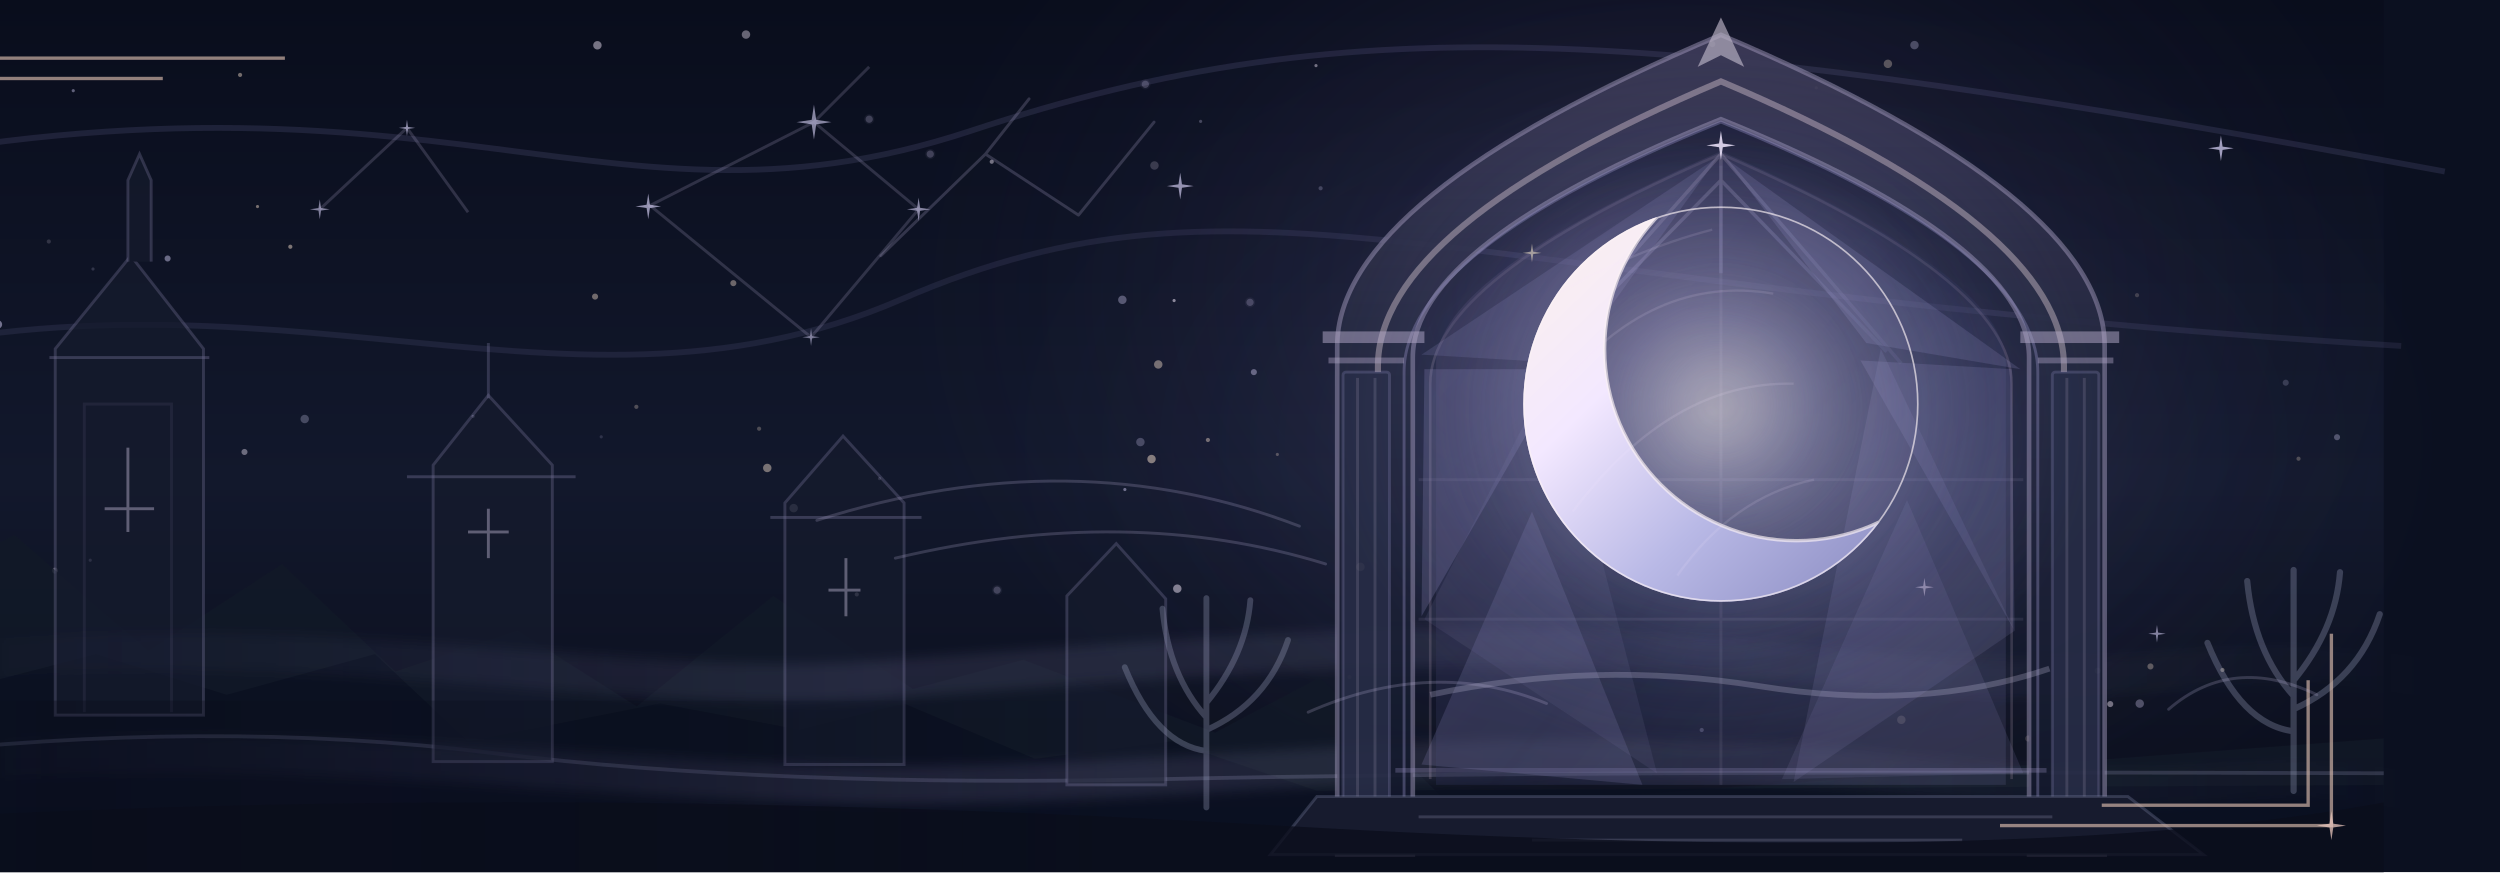
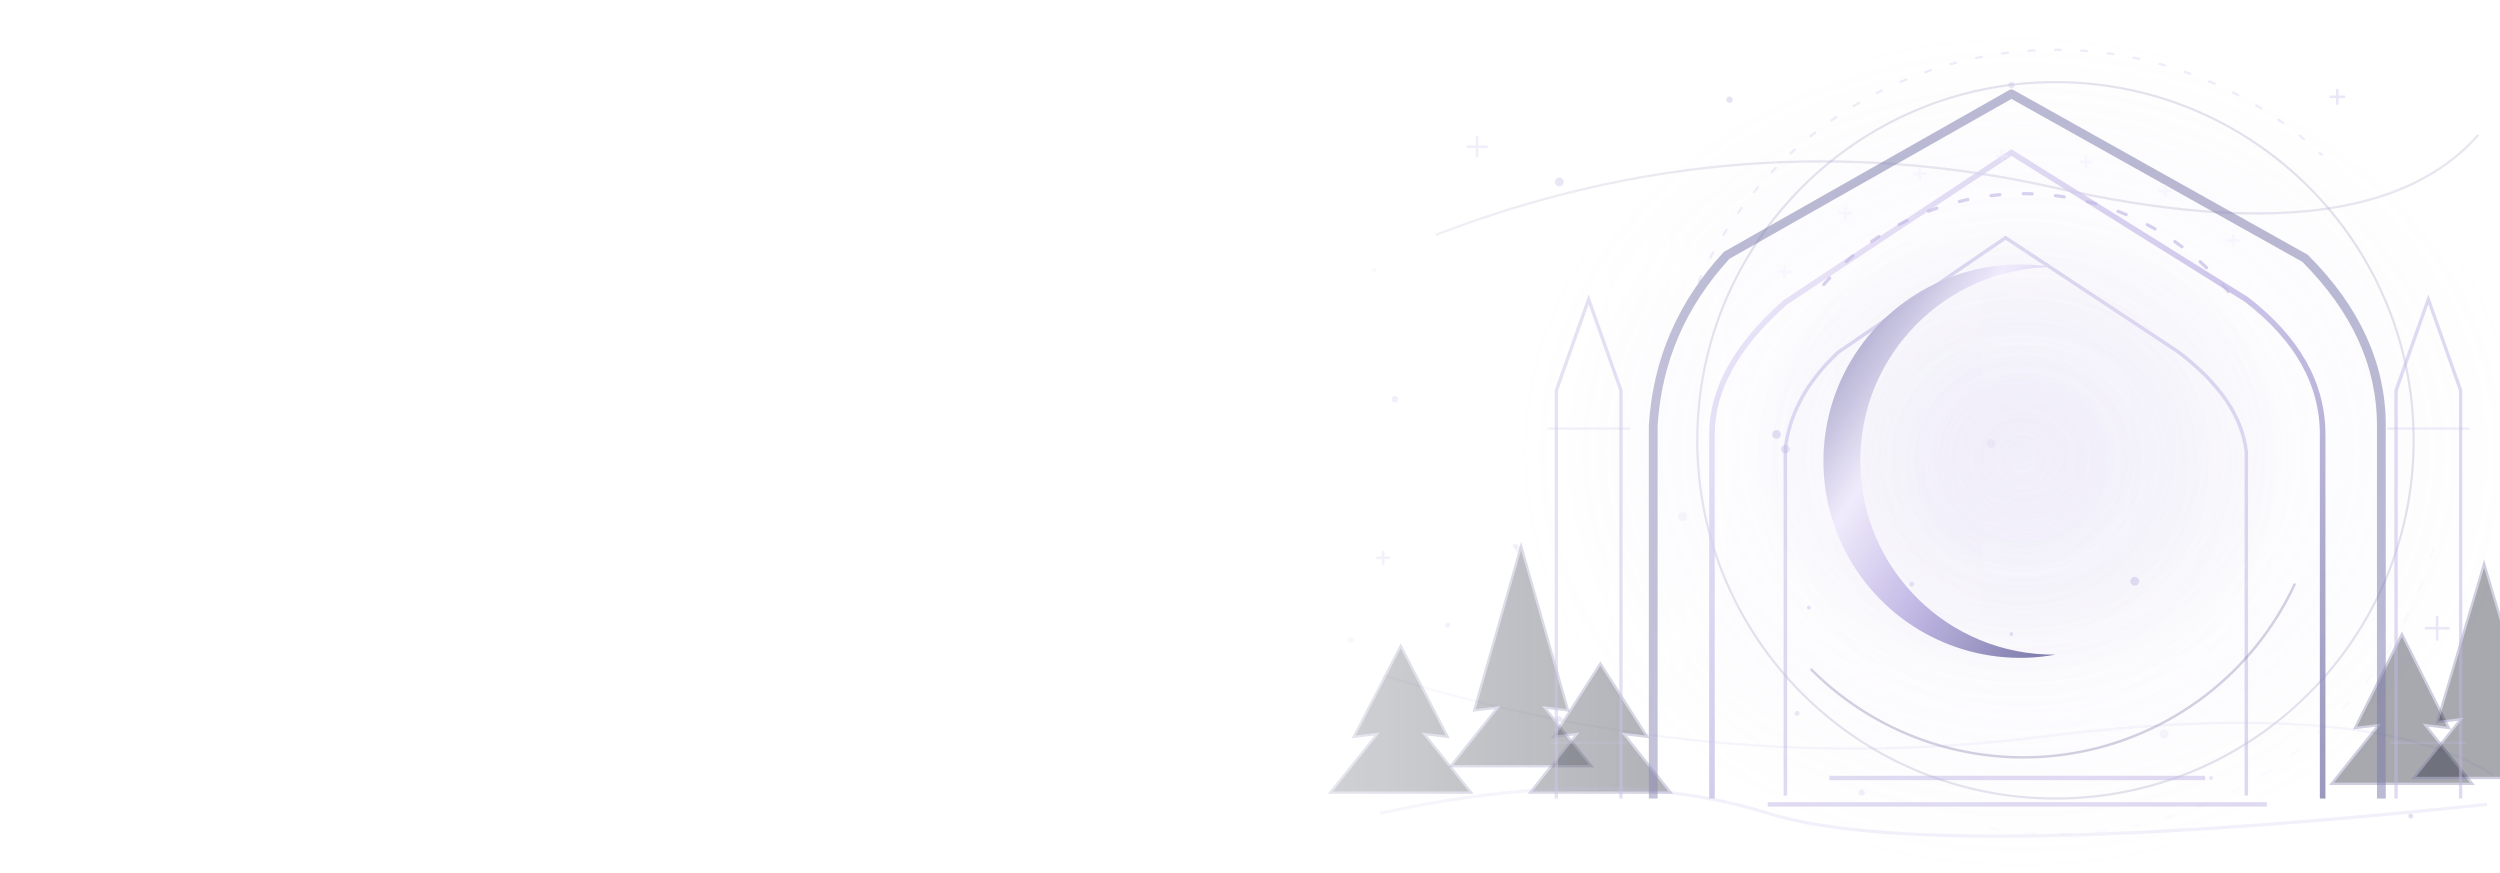
- <svg xmlns="http://www.w3.org/2000/svg" viewBox="0 0 860 300" fill="none" role="img" aria-label="Galeria Vigília Lunar: crescente prateado em vitral gótico">
+ <svg xmlns="http://www.w3.org/2000/svg" width="860" height="300" viewBox="0 0 860 300" fill="none" role="img" aria-label="Miniatura vetorial Vigília Lunar">
  <defs>
-     <linearGradient id="night" x1="0" y1="0" x2="0" y2="1">
-       <stop stop-color="#090d1c" />
-       <stop offset=".55" stop-color="#12182c" />
-       <stop offset="1" stop-color="#090c19" />
+     <linearGradient id="silver" x1="0" y1="0" x2=".9" y2="1">
+       <stop offset="0" stop-color="#7b79aa" />
+       <stop offset=".39" stop-color="#efeafc" />
+       <stop offset=".67" stop-color="#c0b6e4" />
+       <stop offset="1" stop-color="#7b79aa" />
    </linearGradient>
-     <radialGradient id="moonHalo">
-       <stop stop-color="#ebeaff" stop-opacity=".4" />
-       <stop offset=".28" stop-color="#c6c4f3" stop-opacity=".26" />
-       <stop offset=".73" stop-color="#777fbb" stop-opacity=".08" />
-       <stop offset="1" stop-color="#777fbb" stop-opacity="0" />
+     <linearGradient id="edge" x1="0" y1="0" x2="1" y2="1">
+       <stop stop-color="#efeafc" />
+       <stop offset=".52" stop-color="#c0b6e4" />
+       <stop offset="1" stop-color="#7b79aa" />
+     </linearGradient>
+     <radialGradient id="aura">
+       <stop stop-color="#c0b6e4" stop-opacity=".21" />
+       <stop offset=".48" stop-color="#c0b6e4" stop-opacity=".07" />
+       <stop offset="1" stop-color="#c0b6e4" stop-opacity="0" />
    </radialGradient>
-     <radialGradient id="velvet">
-       <stop stop-color="#7569aa" stop-opacity=".24" />
-       <stop offset="1" stop-color="#29294d" stop-opacity="0" />
+     <radialGradient id="inner">
+       <stop stop-color="#efeafc" stop-opacity=".65" />
+       <stop offset=".4" stop-color="#c0b6e4" stop-opacity=".19" />
+       <stop offset="1" stop-color="#c0b6e4" stop-opacity="0" />
    </radialGradient>
-     <linearGradient id="silver" x1="0" y1=".2" x2="1" y2=".8">
-       <stop stop-color="#fff0de" />
-       <stop offset=".17" stop-color="#f6edff" />
-       <stop offset=".41" stop-color="#c1c8f1" />
-       <stop offset=".69" stop-color="#8f91c8" />
-       <stop offset="1" stop-color="#555983" />
+     <linearGradient id="fade" x1="0" x2="1" y1="0" y2="0">
+       <stop stop-color="white" stop-opacity="0" />
+       <stop offset=".38" stop-color="white" stop-opacity=".05" />
+       <stop offset=".52" stop-color="white" stop-opacity=".49" />
+       <stop offset=".70" stop-color="white" stop-opacity=".98" />
+       <stop offset="1" stop-color="white" />
    </linearGradient>
-     <linearGradient id="crescent" x1="0" y1="0" x2="1" y2="1">
-       <stop stop-color="#fff4e4" />
-       <stop offset=".35" stop-color="#f3e8ff" />
-       <stop offset=".6" stop-color="#b9b9e6" />
-       <stop offset="1" stop-color="#7779b2" />
-     </linearGradient>
-     <linearGradient id="glass" x1="0" y1="0" x2="1" y2="1">
-       <stop stop-color="#51496c" stop-opacity=".65" />
-       <stop offset=".53" stop-color="#282d50" stop-opacity=".54" />
-       <stop offset="1" stop-color="#807eaf" stop-opacity=".24" />
-     </linearGradient>
-     <linearGradient id="glassEdge" x1="0" y1="0" x2="1" y2="1">
-       <stop stop-color="#d6b7ba" stop-opacity=".65" />
-       <stop offset=".45" stop-color="#a7a4d5" stop-opacity=".7" />
-       <stop offset="1" stop-color="#7379a8" stop-opacity=".4" />
-     </linearGradient>
-     <linearGradient id="stone" x1="0" y1="0" x2="0" y2="1">
-       <stop stop-color="#3d3b59" />
-       <stop offset=".4" stop-color="#242840" />
-       <stop offset="1" stop-color="#101629" />
-     </linearGradient>
-     <linearGradient id="mist" x1="0" y1="0" x2="1" y2="0">
-       <stop stop-color="#7774b0" stop-opacity="0" />
-       <stop offset=".4" stop-color="#a9a0d5" stop-opacity=".18" />
-       <stop offset=".7" stop-color="#b0b6d7" stop-opacity=".13" />
-       <stop offset="1" stop-color="#8b98bd" stop-opacity="0" />
-     </linearGradient>
-     <linearGradient id="textFade" x1="0" y1="0" x2="1" y2="0">
-       <stop stop-color="#080c1a" stop-opacity=".94" />
-       <stop offset=".68" stop-color="#080c1a" stop-opacity=".52" />
-       <stop offset="1" stop-color="#080c1a" stop-opacity="0" />
-     </linearGradient>
-     <radialGradient id="moonglow">
-       <stop stop-color="#fff6e8" stop-opacity=".68" />
-       <stop offset=".44" stop-color="#c8c5ee" stop-opacity=".21" />
-       <stop offset="1" stop-color="#9c97d7" stop-opacity="0" />
-     </radialGradient>
-     <filter id="aura" x="-80%" y="-80%" width="260%" height="260%">
-       <feGaussianBlur stdDeviation="8" />
+     <mask id="reveal">
+       <rect width="860" height="300" fill="url(#fade)" />
+     </mask>
+     <filter id="softGlow" x="-30%" y="-30%" width="160%" height="160%">
+       <feGaussianBlur stdDeviation="3" />
    </filter>
-     <filter id="soft" x="-80%" y="-80%" width="260%" height="260%">
-       <feGaussianBlur stdDeviation="2" />
-     </filter>
-     <clipPath id="outerMoonClip">
-       <circle cx="632" cy="139" r="68" />
-     </clipPath>
-     <clipPath id="windowCut">
-       <path d="M528 270V125Q528 83 632 42Q736 83 736 125V270Z" />
-     </clipPath>
  </defs>
-   <rect x="0" y="0" width="860" height="300" fill="#0b1020" />
-   <g transform="translate(-40 0)">
-     <rect width="860" height="300" fill="url(#night)" />
-     <ellipse cx="611" cy="102" rx="263" ry="198" fill="url(#velvet)" />
-     <ellipse cx="633" cy="152" rx="252" ry="156" fill="url(#moonHalo)" opacity=".29" />
-     <path d="M-60 68C185 6 241 89 374 45S611 9 881 59" fill="none" stroke="#9b94d1" stroke-opacity="0.14" stroke-width="2" />
-     <path d="M-40 132C124 78 230 155 350 103S537 99 866 119" fill="none" stroke="#9b94d1" stroke-opacity="0.11" stroke-width="2" />
-     <circle cx="71.99" cy="92.54" r="0.55" fill="#d1cbf1" opacity="0.18" />
-     <circle cx="625.39" cy="251.12" r="0.72" fill="#d1cbf1" opacity="0.3" />
-     <circle cx="804.52" cy="230.47" r="0.72" fill="#e8d3c2" opacity="0.41" />
-     <circle cx="426.95" cy="168.4" r="0.55" fill="#d1cbf1" opacity="0.48" />
-     <circle cx="246.82" cy="150.27" r="0.55" fill="#d1cbf1" opacity="0.16" />
-     <circle cx="444.99" cy="202.5" r="1.45" fill="#f1e6f7" opacity="0.5" />
-     <circle cx="779.76" cy="229.26" r="1.05" fill="#e8d3c2" opacity="0.35" />
-     <circle cx="296.62" cy="11.89" r="1.45" fill="#f1e6f7" opacity="0.4" />
-     <circle cx="144.82" cy="144.14" r="1.45" fill="#d1cbf1" opacity="0.28" />
-     <circle cx="479.41" cy="156.33" r="0.55" fill="#e8d3c2" opacity="0.3" />
-     <circle cx="342.55" cy="164.63" r="0.55" fill="#d1cbf1" opacity="0.5" />
-     <circle cx="504.25" cy="232.87" r="0.72" fill="#e8d3c2" opacity="0.19" />
-     <circle cx="244.7" cy="102.03" r="1.05" fill="#e8d3c2" opacity="0.45" />
-     <circle cx="471.33" cy="128.01" r="1.05" fill="#d1cbf1" opacity="0.42" />
-     <circle cx="432.3" cy="152.07" r="1.45" fill="#d1cbf1" opacity="0.27" />
-     <circle cx="292.27" cy="97.4" r="1.05" fill="#e8d3c2" opacity="0.43" />
-     <circle cx="737.67" cy="254.05" r="1.05" fill="#e8d3c2" opacity="0.15" />
-     <circle cx="202.77" cy="143.24" r="0.55" fill="#d1cbf1" opacity="0.48" />
-     <circle cx="56.79" cy="83.08" r="0.72" fill="#f1e6f7" opacity="0.16" />
-     <circle cx="139.87" cy="84.88" r="0.72" fill="#e8d3c2" opacity="0.51" />
-     <circle cx="303.94" cy="160.98" r="1.45" fill="#e8d3c2" opacity="0.48" />
-     <circle cx="438.44" cy="125.37" r="1.45" fill="#e8d3c2" opacity="0.46" />
-     <circle cx="245.51" cy="15.58" r="1.45" fill="#f1e6f7" opacity="0.47" />
-     <circle cx="258.9" cy="139.95" r="0.72" fill="#e8d3c2" opacity="0.3" />
-     <circle cx="455.52" cy="151.35" r="0.72" fill="#e8d3c2" opacity="0.45" />
-     <circle cx="443.89" cy="103.39" r="0.55" fill="#f1e6f7" opacity="0.54" />
-     <circle cx="507.99" cy="195.01" r="1.45" fill="#e8d3c2" opacity="0.54" />
-     <circle cx="761.6" cy="230.72" r="1.05" fill="#e8d3c2" opacity="0.26" />
-     <circle cx="313.02" cy="174.8" r="1.45" fill="#f1e6f7" opacity="0.35" />
-     <circle cx="39.28" cy="111.61" r="1.45" fill="#d1cbf1" opacity="0.51" />
-     <circle cx="301.13" cy="147.48" r="0.72" fill="#e8d3c2" opacity="0.28" />
-     <circle cx="71.04" cy="192.72" r="0.55" fill="#d1cbf1" opacity="0.45" />
-     <circle cx="334.73" cy="204.48" r="0.72" fill="#f1e6f7" opacity="0.43" />
-     <circle cx="65.2" cy="31.2" r="0.55" fill="#d1cbf1" opacity="0.43" />
-     <circle cx="436.13" cy="157.91" r="1.45" fill="#e8d3c2" opacity="0.53" />
-     <circle cx="694.06" cy="247.61" r="1.45" fill="#e8d3c2" opacity="0.17" />
-     <circle cx="765.92" cy="242.2" r="1.05" fill="#f1e6f7" opacity="0.44" />
-     <circle cx="128.58" cy="71.05" r="0.55" fill="#e8d3c2" opacity="0.48" />
-     <circle cx="492.7" cy="22.57" r="0.55" fill="#f1e6f7" opacity="0.44" />
-     <circle cx="437.13" cy="56.93" r="1.45" fill="#f1e6f7" opacity="0.19" />
-     <circle cx="34.2" cy="144.63" r="0.55" fill="#e8d3c2" opacity="0.18" />
-     <circle cx="689.44" cy="21.96" r="1.45" fill="#e8d3c2" opacity="0.33" />
-     <circle cx="775.14" cy="101.54" r="0.72" fill="#e8d3c2" opacity="0.21" />
-     <circle cx="776.07" cy="242.04" r="1.45" fill="#d1cbf1" opacity="0.33" />
-     <circle cx="426.09" cy="103.14" r="1.45" fill="#d1cbf1" opacity="0.36" />
-     <circle cx="843.94" cy="150.4" r="1.05" fill="#d1cbf1" opacity="0.33" />
-     <circle cx="453.01" cy="41.76" r="0.55" fill="#d1cbf1" opacity="0.28" />
-     <circle cx="826.29" cy="131.65" r="1.05" fill="#d1cbf1" opacity="0.2" />
-     <circle cx="664.8" cy="30.21" r="0.55" fill="#e8d3c2" opacity="0.36" />
-     <circle cx="698.58" cy="15.52" r="1.45" fill="#d1cbf1" opacity="0.3" />
-     <circle cx="830.69" cy="157.79" r="0.72" fill="#e8d3c2" opacity="0.28" />
-     <circle cx="97.66" cy="88.92" r="1.05" fill="#d1cbf1" opacity="0.47" />
-     <circle cx="58.91" cy="196.3" r="1.05" fill="#f1e6f7" opacity="0.29" />
-     <circle cx="629.04" cy="15.17" r="1.05" fill="#e8d3c2" opacity="0.53" />
-     <circle cx="381.16" cy="55.64" r="0.72" fill="#f1e6f7" opacity="0.45" />
-     <circle cx="122.59" cy="25.77" r="0.72" fill="#e8d3c2" opacity="0.47" />
-     <circle cx="124.1" cy="155.48" r="1.05" fill="#f1e6f7" opacity="0.41" />
-     <circle cx="494.29" cy="64.76" r="0.72" fill="#d1cbf1" opacity="0.24" />
-     <g stroke="#cec6eb" stroke-opacity=".18" stroke-width="1" fill="none">
-       <path d="M263 71L320 42L356 72L319 116L264 71M320 42L339 23" />
-       <path d="M150 72L180 44L201 73" />
-     </g>
-     <path d="M263 66.6 L263.57 70.43 L267.4 71 L263.57 71.57 L263 75.4 L262.43 71.57 L258.6 71 L262.43 70.43 Z" fill="#dfd9ff" opacity="0.63" />
-     <path d="M320 36 L320.78 41.22 L326 42 L320.78 42.78 L320 48 L319.22 42.78 L314 42 L319.22 41.22 Z" fill="#dfd9ff" opacity="0.58" />
-     <path d="M356 68 L356.52 71.48 L360 72 L356.52 72.52 L356 76 L355.48 72.52 L352 72 L355.48 71.48 Z" fill="#dfd9ff" opacity="0.57" />
-     <path d="M319 113 L319.39 115.61 L322 116 L319.39 116.39 L319 119 L318.61 116.39 L316 116 L318.61 115.61 Z" fill="#dfd9ff" opacity="0.45" />
-     <path d="M180 41.2 L180.36 43.64 L182.8 44 L180.36 44.36 L180 46.8 L179.64 44.36 L177.2 44 L179.64 43.64 Z" fill="#dfd9ff" opacity="0.57" />
-     <path d="M150 68.6 L150.44 71.56 L153.4 72 L150.44 72.44 L150 75.4 L149.56 72.44 L146.6 72 L149.56 71.56 Z" fill="#dfd9ff" opacity="0.55" />
-     <path d="M446 59.4 L446.6 63.4 L450.6 64 L446.6 64.6 L446 68.6 L445.4 64.6 L441.4 64 L445.4 63.4 Z" fill="#dfd9ff" opacity="0.63" />
-     <path d="M804 46.6 L804.57 50.43 L808.4 51 L804.57 51.57 L804 55.4 L803.43 51.57 L799.6 51 L803.43 50.43 Z" fill="#dfd9ff" opacity="0.7" />
-     <path d="M782 215 L782.39 217.61 L785 218 L782.39 218.39 L782 221 L781.61 218.39 L779 218 L781.61 217.61 Z" fill="#dfd9ff" opacity="0.55" />
-     <path d="M0 300V207L45 184L91 224L137 194L176 231L218 217L259 243L306 205L354 237L392 227L458 252L494 233L540 278L860 254V300Z" fill="#111827" opacity=".77" />
-     <path d="M0 300V244L73 225L118 239L169 225L201 255L267 242L315 251L351 242L396 261L443 255L493 272L860 270V300Z" fill="#0a1020" opacity=".84" />
-     <path d="M0 260Q112 247 209 259T441 268T860 266" fill="none" stroke="#9292ba" stroke-opacity=".24" stroke-width="1.3" />
-     <g stroke="#9993be" stroke-opacity=".35" fill="#151a2c" opacity=".72">
-       <path d="M59 246V120L85 88L110 120V246Z" />
-       <path d="M84 90V62L88 53L92 62V90" />
-       <path d="M69 245V139H99V245" stroke-opacity=".14" />
-       <path d="M189 262V160L208 136L230 160V262Z" />
-       <path d="M208 137V118" />
-       <path d="M310 263V173L330 150L351 173V263Z" />
-       <path d="M407 270V205L424 187L441 206V270Z" />
-       <path d="M57 123H112M180 164H238M305 178H357" stroke-opacity=".39" />
-     </g>
-     <g opacity=".42" stroke="#c6bdd9" stroke-width="1" fill="none">
-       <path d="M84 154V183M76 175H93M208 175V192M201 183H215M331 192V212M325 203H336" />
-     </g>
-     <g transform="translate(15 257) scale(0.52)" fill="none" stroke="#a1a9c7" stroke-opacity=".3" stroke-width="2.8" stroke-linecap="round">
-       <path d="M0 8L0 -92 M0 -35Q-18 -55 -21 -87M0 -42Q19 -65 21 -91 M0 -19Q-24 -22 -39 -59 M0 -29Q29 -42 39 -72" />
-     </g>
-     <g transform="translate(455 272) scale(0.72)" fill="none" stroke="#a1a9c7" stroke-opacity=".3" stroke-width="2.8" stroke-linecap="round">
-       <path d="M0 8L0 -92 M0 -35Q-18 -55 -21 -87M0 -42Q19 -65 21 -91 M0 -19Q-24 -22 -39 -59 M0 -29Q29 -42 39 -72" />
-     </g>
-     <g transform="translate(829 266) scale(0.76)" fill="none" stroke="#a1a9c7" stroke-opacity=".3" stroke-width="2.8" stroke-linecap="round">
-       <path d="M0 8L0 -92 M0 -35Q-18 -55 -21 -87M0 -42Q19 -65 21 -91 M0 -19Q-24 -22 -39 -59 M0 -29Q29 -42 39 -72" />
-     </g>
-     <path d="M-24 234C121 209 238 240 338 234S538 215 665 229S796 217 883 235" fill="none" stroke="url(#mist)" stroke-opacity="0.68" stroke-width="13" filter="url(#soft)" />
-     <path d="M-30 269C108 247 236 270 348 270S566 252 692 266S803 259 873 273" fill="none" stroke="url(#mist)" stroke-opacity="0.8" stroke-width="13" filter="url(#soft)" />
-     <g opacity=".92">
-       <path d="M500 294V119Q500 68 632 12Q764 68 764 119V294H738V123Q738 84 632 41Q526 84 526 123V294Z" fill="url(#stone)" stroke="#afa5c9" stroke-opacity=".48" stroke-width="1.6" />
-       <path d="M514 285V126Q514 78 632 28Q750 78 750 126V285" fill="none" stroke="#f0dce3" stroke-opacity=".42" stroke-width="2.1" />
-       <path d="M523 283V128Q523 86 632 42Q741 86 741 128V283" fill="none" stroke="#8f8bbd" stroke-opacity=".42" stroke-width="1" />
-       <path d="M532 268V132Q532 96 632 53Q732 96 732 132V268" fill="none" stroke="#d3bcce" stroke-opacity=".2" stroke-width=".9" />
-       <path d="M498 292H764M512 278H752M520 265H744" stroke="#9991bf" stroke-opacity=".32" stroke-width="1.6" />
-       <path d="M495 116H530M735 116H769" stroke="#c4b8d9" stroke-opacity=".5" stroke-width="4" />
-       <rect x="502" y="128" width="16" height="155" rx="1" fill="#262b45" stroke="#9792c5" stroke-opacity=".27" />
-       <path d="M507 130V280M513 130V280" stroke="#d8c8e3" stroke-opacity=".16" />
-       <path d="M497 124H523M496 283H524" stroke="#bdb1d3" stroke-opacity=".42" stroke-width="2" />
-       <rect x="746" y="128" width="16" height="155" rx="1" fill="#262b45" stroke="#9792c5" stroke-opacity=".27" />
-       <path d="M751 130V280M757 130V280" stroke="#d8c8e3" stroke-opacity=".16" />
-       <path d="M741 124H767M740 283H768" stroke="#bdb1d3" stroke-opacity=".42" stroke-width="2" />
-       <path d="M632 6L640 23L632 19L624 23Z" fill="#c5becf" fill-opacity=".67" />
-     </g>
-     <g clip-path="url(#windowCut)" opacity=".67">
-       <path d="M534 280V125Q534 95 632 52Q730 95 730 125V280Z" fill="url(#glass)" />
-       <path d="M632 57V271 M527 165H738 M527 213H740" stroke="#b2a6cd" stroke-width="1" stroke-opacity=".17" />
-       <path d="M529 122L631 54L580 125Z" fill="#9893cb" opacity="0.26" />
-       <path d="M633 54L735 127L682 118Z" fill="#9893cb" opacity="0.29" />
-       <path d="M530 127L578 127L529 212Z" fill="#9893cb" opacity="0.34" />
-       <path d="M732 127L680 124L733 217Z" fill="#9893cb" opacity="0.28" />
-       <path d="M530 213L574 127L610 266Z" fill="#9893cb" opacity="0.15" />
-       <path d="M733 217L687 120L657 269Z" fill="#9893cb" opacity="0.22" />
-       <path d="M529 263L567 176L605 270Z" fill="#9893cb" opacity="0.28" />
-       <path d="M736 266L696 172L653 268Z" fill="#9893cb" opacity="0.2" />
-       <path d="M568 125L632 53L694 125 M574 121L632 62L689 121 M632 54V94" fill="none" stroke="url(#glassEdge)" stroke-opacity=".55" stroke-width="1.2" />
-     </g>
-     <ellipse cx="629" cy="142" rx="132" ry="120" fill="url(#moonHalo)" />
-     <circle cx="632" cy="139" r="93" fill="url(#moonglow)" opacity=".6" filter="url(#aura)" />
-     <circle cx="632" cy="139" r="68" fill="#aeabd4" opacity=".045" />
-     <path d="M700 139 A68 68 0 1 0 564 139 A68 68 0 1 0 700 139 Z M724 120 A66 66 0 1 0 592 120 A66 66 0 1 0 724 120 Z" clip-path="url(#outerMoonClip)" fill="url(#crescent)" fill-rule="evenodd" />
-     <path d="M700 139 A68 68 0 1 0 564 139 A68 68 0 1 0 700 139 Z M724 120 A66 66 0 1 0 592 120 A66 66 0 1 0 724 120 Z" clip-path="url(#outerMoonClip)" fill="none" stroke="#faf1f4" stroke-opacity=".66" stroke-width="1.15" fill-rule="evenodd" />
-     <g clip-path="url(#outerMoonClip)" fill="none" stroke="#f5e8fe" stroke-width=".8" stroke-opacity=".12">
-       <path d="M574 102Q602 86 629 79M576 134Q608 94 650 101M581 176Q615 131 657 132M617 198Q636 171 664 165" />
-     </g>
-     <path d="M632 45 L632.65 49.35 L637 50 L632.65 50.65 L632 55 L631.35 50.65 L627 50 L631.35 49.35 Z" fill="#f1e7ff" opacity="0.85" />
-     <path d="M702 198.8 L702.42 201.58 L705.2 202 L702.42 202.42 L702 205.2 L701.58 202.42 L698.8 202 L701.58 201.58 Z" fill="#e6d7f5" opacity="0.44" />
-     <path d="M567 83.8 L567.42 86.58 L570.2 87 L567.42 87.42 L567 90.2 L566.58 87.42 L563.8 87 L566.58 86.58 Z" fill="#f8eacb" opacity="0.52" />
-     <path d="M532 239Q589 227 645 236T745 230" stroke="#b9b6d5" stroke-opacity=".28" stroke-width="2" fill="none" />
-     <path d="M493 274H772L798 294H477Z" fill="#171b2e" stroke="#7f85a9" stroke-opacity=".3" />
-     <path d="M528 281H746M567 289H715" fill="none" stroke="#b9b8d9" stroke-opacity=".2" />
-     <path d="M0 282Q223 269 480 284T860 276V300H0Z" fill="#0a0d1b" opacity=".78" />
-     <g stroke="#d5b7aa" stroke-opacity=".67" stroke-width="1.15" fill="none">
-       <path d="M22 81V20H138 M28 63V27H96" />
-       <path d="M842 218V284H728 M834 234V277H763" />
-     </g>
-     <path d="M23 16 L23.65 20.35 L28 21 L23.65 21.65 L23 26 L22.35 21.65 L18 21 L22.35 20.35 Z" fill="#e7c4bb" opacity="0.75" />
-     <path d="M842 279 L842.65 283.35 L847 284 L842.65 284.65 L842 289 L841.35 284.65 L837 284 L841.35 283.35 Z" fill="#e7c4bb" opacity="0.75" />
-     <path d="M0 241H427V300H0Z" fill="url(#textFade)" opacity=".42" />
-     <g aria-hidden="true" pointer-events="none" fill="none" stroke="#cec5ed" stroke-width="1" stroke-opacity=".20" stroke-linecap="round" stroke-linejoin="round">
-       <path d="M343 88L379 53L411 74L437 42 M379 53L394 34" />
-       <path d="M321 179Q409 151 487 181M348 192Q428 173 496 194" />
-       <path d="M490 245Q533 226 572 242M786 244Q808 225 837 239" />
-       <circle cx="339" cy="41" r="1.25" fill="#cec5ed" opacity=".27" />
-       <circle cx="360" cy="53" r="1.25" fill="#cec5ed" opacity=".27" />
-       <circle cx="434" cy="29" r="1.25" fill="#cec5ed" opacity=".27" />
-       <circle cx="470" cy="104" r="1.25" fill="#cec5ed" opacity=".27" />
-       <circle cx="383" cy="203" r="1.25" fill="#cec5ed" opacity=".27" />
+   <g transform="translate(-8 3) scale(1.01)">
+     <g mask="url(#reveal)">
+       <g opacity=".96">
+         <ellipse cx="696" cy="151" rx="171" ry="143" fill="url(#aura)" />
+         <circle cx="708" cy="147" r="122" fill="none" stroke="#7b79aa" stroke-width="0.75" opacity="0.22" />
+         <path d="M586.50 92.90A133 133 0 0 1 798.71 49.73" fill="none" stroke="#c0b6e4" stroke-width="0.8" opacity="0.27" stroke-linecap="round" stroke-dasharray="2 7" />
+         <path d="M836.81 183.94A134 134 0 0 1 680.14 278.07" fill="none" stroke="#efeafc" stroke-width="0.9" opacity="0.23" stroke-linecap="round" stroke-dasharray="3 9" />
+         <path d="M497 77Q601 37 708 61T852 43" fill="none" stroke="#7b79aa" stroke-width="0.8" opacity=".19" />
+         <path d="M479 227Q591 262 703 248T857 261" fill="none" stroke="#c0b6e4" stroke-width="0.8" opacity=".16" />
+         <circle cx="686" cy="148" r="1.5" fill="#c0b6e4" opacity="0.17" />
+         <circle cx="525" cy="184" r="1.1" fill="#c0b6e4" opacity="0.21" />
+         <circle cx="735" cy="195" r="1.5" fill="#c0b6e4" opacity="0.47" />
+         <circle cx="581" cy="173" r="1.5" fill="#c0b6e4" opacity="0.16" />
+         <circle cx="829" cy="275" r="0.85" fill="#c0b6e4" opacity="0.44" />
+         <circle cx="476" cy="89" r="0.65" fill="#c0b6e4" opacity="0.17" />
+         <circle cx="539" cy="242" r="1.1" fill="#c0b6e4" opacity="0.34" />
+         <circle cx="501" cy="210" r="0.85" fill="#c0b6e4" opacity="0.31" />
+         <circle cx="693" cy="213" r="0.65" fill="#c0b6e4" opacity="0.47" />
+         <circle cx="624" cy="204" r="0.65" fill="#c0b6e4" opacity="0.42" />
+         <circle cx="659" cy="196" r="0.85" fill="#c0b6e4" opacity="0.41" />
+         <circle cx="693" cy="26" r="1.1" fill="#c0b6e4" opacity="0.34" />
+         <circle cx="613" cy="145" r="1.5" fill="#c0b6e4" opacity="0.44" />
+         <circle cx="539" cy="59" r="1.5" fill="#c0b6e4" opacity="0.47" />
+         <circle cx="745" cy="247" r="1.5" fill="#c0b6e4" opacity="0.16" />
+         <circle cx="620" cy="240" r="0.85" fill="#c0b6e4" opacity="0.35" />
+         <circle cx="524" cy="183" r="0.85" fill="#c0b6e4" opacity="0.28" />
+         <circle cx="642" cy="267" r="1.1" fill="#c0b6e4" opacity="0.2" />
+         <circle cx="636" cy="128" r="1.1" fill="#c0b6e4" opacity="0.27" />
+         <circle cx="597" cy="31" r="1.1" fill="#c0b6e4" opacity="0.41" />
+         <circle cx="761" cy="262" r="0.65" fill="#c0b6e4" opacity="0.39" />
+         <circle cx="616" cy="150" r="1.5" fill="#c0b6e4" opacity="0.4" />
+         <circle cx="483" cy="133" r="1.1" fill="#c0b6e4" opacity="0.38" />
+         <circle cx="468" cy="215" r="1.1" fill="#c0b6e4" opacity="0.19" />
+         <path d="M511.00 43.40v7.20M507.40 47.00h7.20" fill="none" stroke="#c0b6e4" stroke-width="0.9" opacity="0.34" />
+         <path d="M804.00 27.30v5.40M801.30 30.00h5.40" fill="none" stroke="#c0b6e4" stroke-width="0.9" opacity="0.34" />
+         <path d="M838.00 206.80v8.40M833.80 211.00h8.40" fill="none" stroke="#c0b6e4" stroke-width="0.9" opacity="0.34" />
+         <path d="M479.00 184.60v4.80M476.60 187.00h4.80" fill="none" stroke="#c0b6e4" stroke-width="0.9" opacity="0.34" />
+       </g>
+       <polygon points="485.00,217.00 469.00,248.00 477.00,247.00 461.00,267.00 509.00,267.00 493.00,247.00 501.00,248.00" fill="#0c1021" stroke="#7b79aa" stroke-width="0.8" opacity=".36" />
+       <polygon points="526.00,183.00 510.00,239.00 518.00,238.00 502.00,258.00 550.00,258.00 534.00,238.00 542.00,239.00" fill="#0c1021" stroke="#7b79aa" stroke-width="0.8" opacity=".36" />
+       <polygon points="553.00,223.00 537.00,248.00 545.00,247.00 529.00,267.00 577.00,267.00 561.00,247.00 569.00,248.00" fill="#0c1021" stroke="#7b79aa" stroke-width="0.8" opacity=".36" />
+       <polygon points="826.00,213.00 810.00,245.00 818.00,244.00 802.00,264.00 850.00,264.00 834.00,244.00 842.00,245.00" fill="#0c1021" stroke="#7b79aa" stroke-width="0.8" opacity=".36" />
+       <polygon points="854.00,189.00 838.00,243.00 846.00,242.00 830.00,262.00 878.00,262.00 862.00,242.00 870.00,243.00" fill="#0c1021" stroke="#7b79aa" stroke-width="0.8" opacity=".36" />
+       <path d="M478 274Q556 257 610 274T855 271" fill="none" stroke="#c0b6e4" stroke-width="1.1" opacity=".2" />
+       <path d="M571 269V142Q573 109 596 84L693 29L793 85Q819 111 819 142V269" fill="none" stroke="#7b79aa" stroke-width="3" opacity=".52" stroke-linejoin="round" />
+       <path d="M591 269V145Q591 122 616 100L693 49L773 99Q799 119 799 145V269" fill="none" stroke="url(#edge)" stroke-width="1.9" opacity=".77" />
+       <path d="M616 268V150Q618 132 634 117L691 78L750 117Q771 133 773 151V268" fill="none" stroke="#c0b6e4" stroke-width="1.2" opacity=".52" />
+       <path d="M538 269V130L549 99L560 130V269" fill="none" stroke="#c0b6e4" stroke-width="1.15" opacity=".5" />
+       <path d="M535 143H563M536 250H562" fill="none" stroke="#c0b6e4" stroke-width="0.8" opacity=".25" />
+       <path d="M824 269V130L835 99L846 130V269" fill="none" stroke="#c0b6e4" stroke-width="1.15" opacity=".5" />
+       <path d="M821 143H849M822 250H848" fill="none" stroke="#c0b6e4" stroke-width="0.8" opacity=".25" />
+       <circle cx="697" cy="155" r="92" fill="url(#inner)" opacity="0.3" />
+       <path d="M707 88A67 67 0 1 0 708 220A54 54 0 1 1 707 88Z" fill="url(#silver)" opacity=".96" />
+       <path d="M629.08 93.95A90 90 0 0 1 771.61 102.67" fill="none" stroke="#c0b6e4" stroke-width="1.1" opacity="0.64" stroke-linecap="round" stroke-dasharray="3 8" />
+       <path d="M789.44 196.11A102 102 0 0 1 624.88 225.12" fill="none" stroke="#7b79aa" stroke-width="0.85" opacity="0.34" stroke-linecap="round" />
+       <path d="M615.83 87.39v4.40M613.63 89.59h4.40" fill="none" stroke="#efeafc" stroke-width="0.9" opacity="0.38" />
+       <path d="M636.46 67.47v4.40M634.26 69.67h4.40" fill="none" stroke="#efeafc" stroke-width="0.9" opacity="0.38" />
+       <path d="M661.77 54.01v4.40M659.57 56.21h4.40" fill="none" stroke="#efeafc" stroke-width="0.9" opacity="0.38" />
+       <path d="M689.82 48.05v4.40M687.62 50.25h4.40" fill="none" stroke="#efeafc" stroke-width="0.9" opacity="0.38" />
+       <path d="M718.41 50.05v4.40M716.21 52.25h4.40" fill="none" stroke="#efeafc" stroke-width="0.9" opacity="0.38" />
+       <path d="M745.36 59.86v4.40M743.16 62.06h4.40" fill="none" stroke="#efeafc" stroke-width="0.9" opacity="0.38" />
+       <path d="M768.55 76.71v4.40M766.35 78.91h4.40" fill="none" stroke="#efeafc" stroke-width="0.9" opacity="0.38" />
+       <path d="M631 262H759M610 271H780" fill="none" stroke="#c0b6e4" stroke-width="1.5" opacity=".5" />
    </g>
  </g>
</svg>
